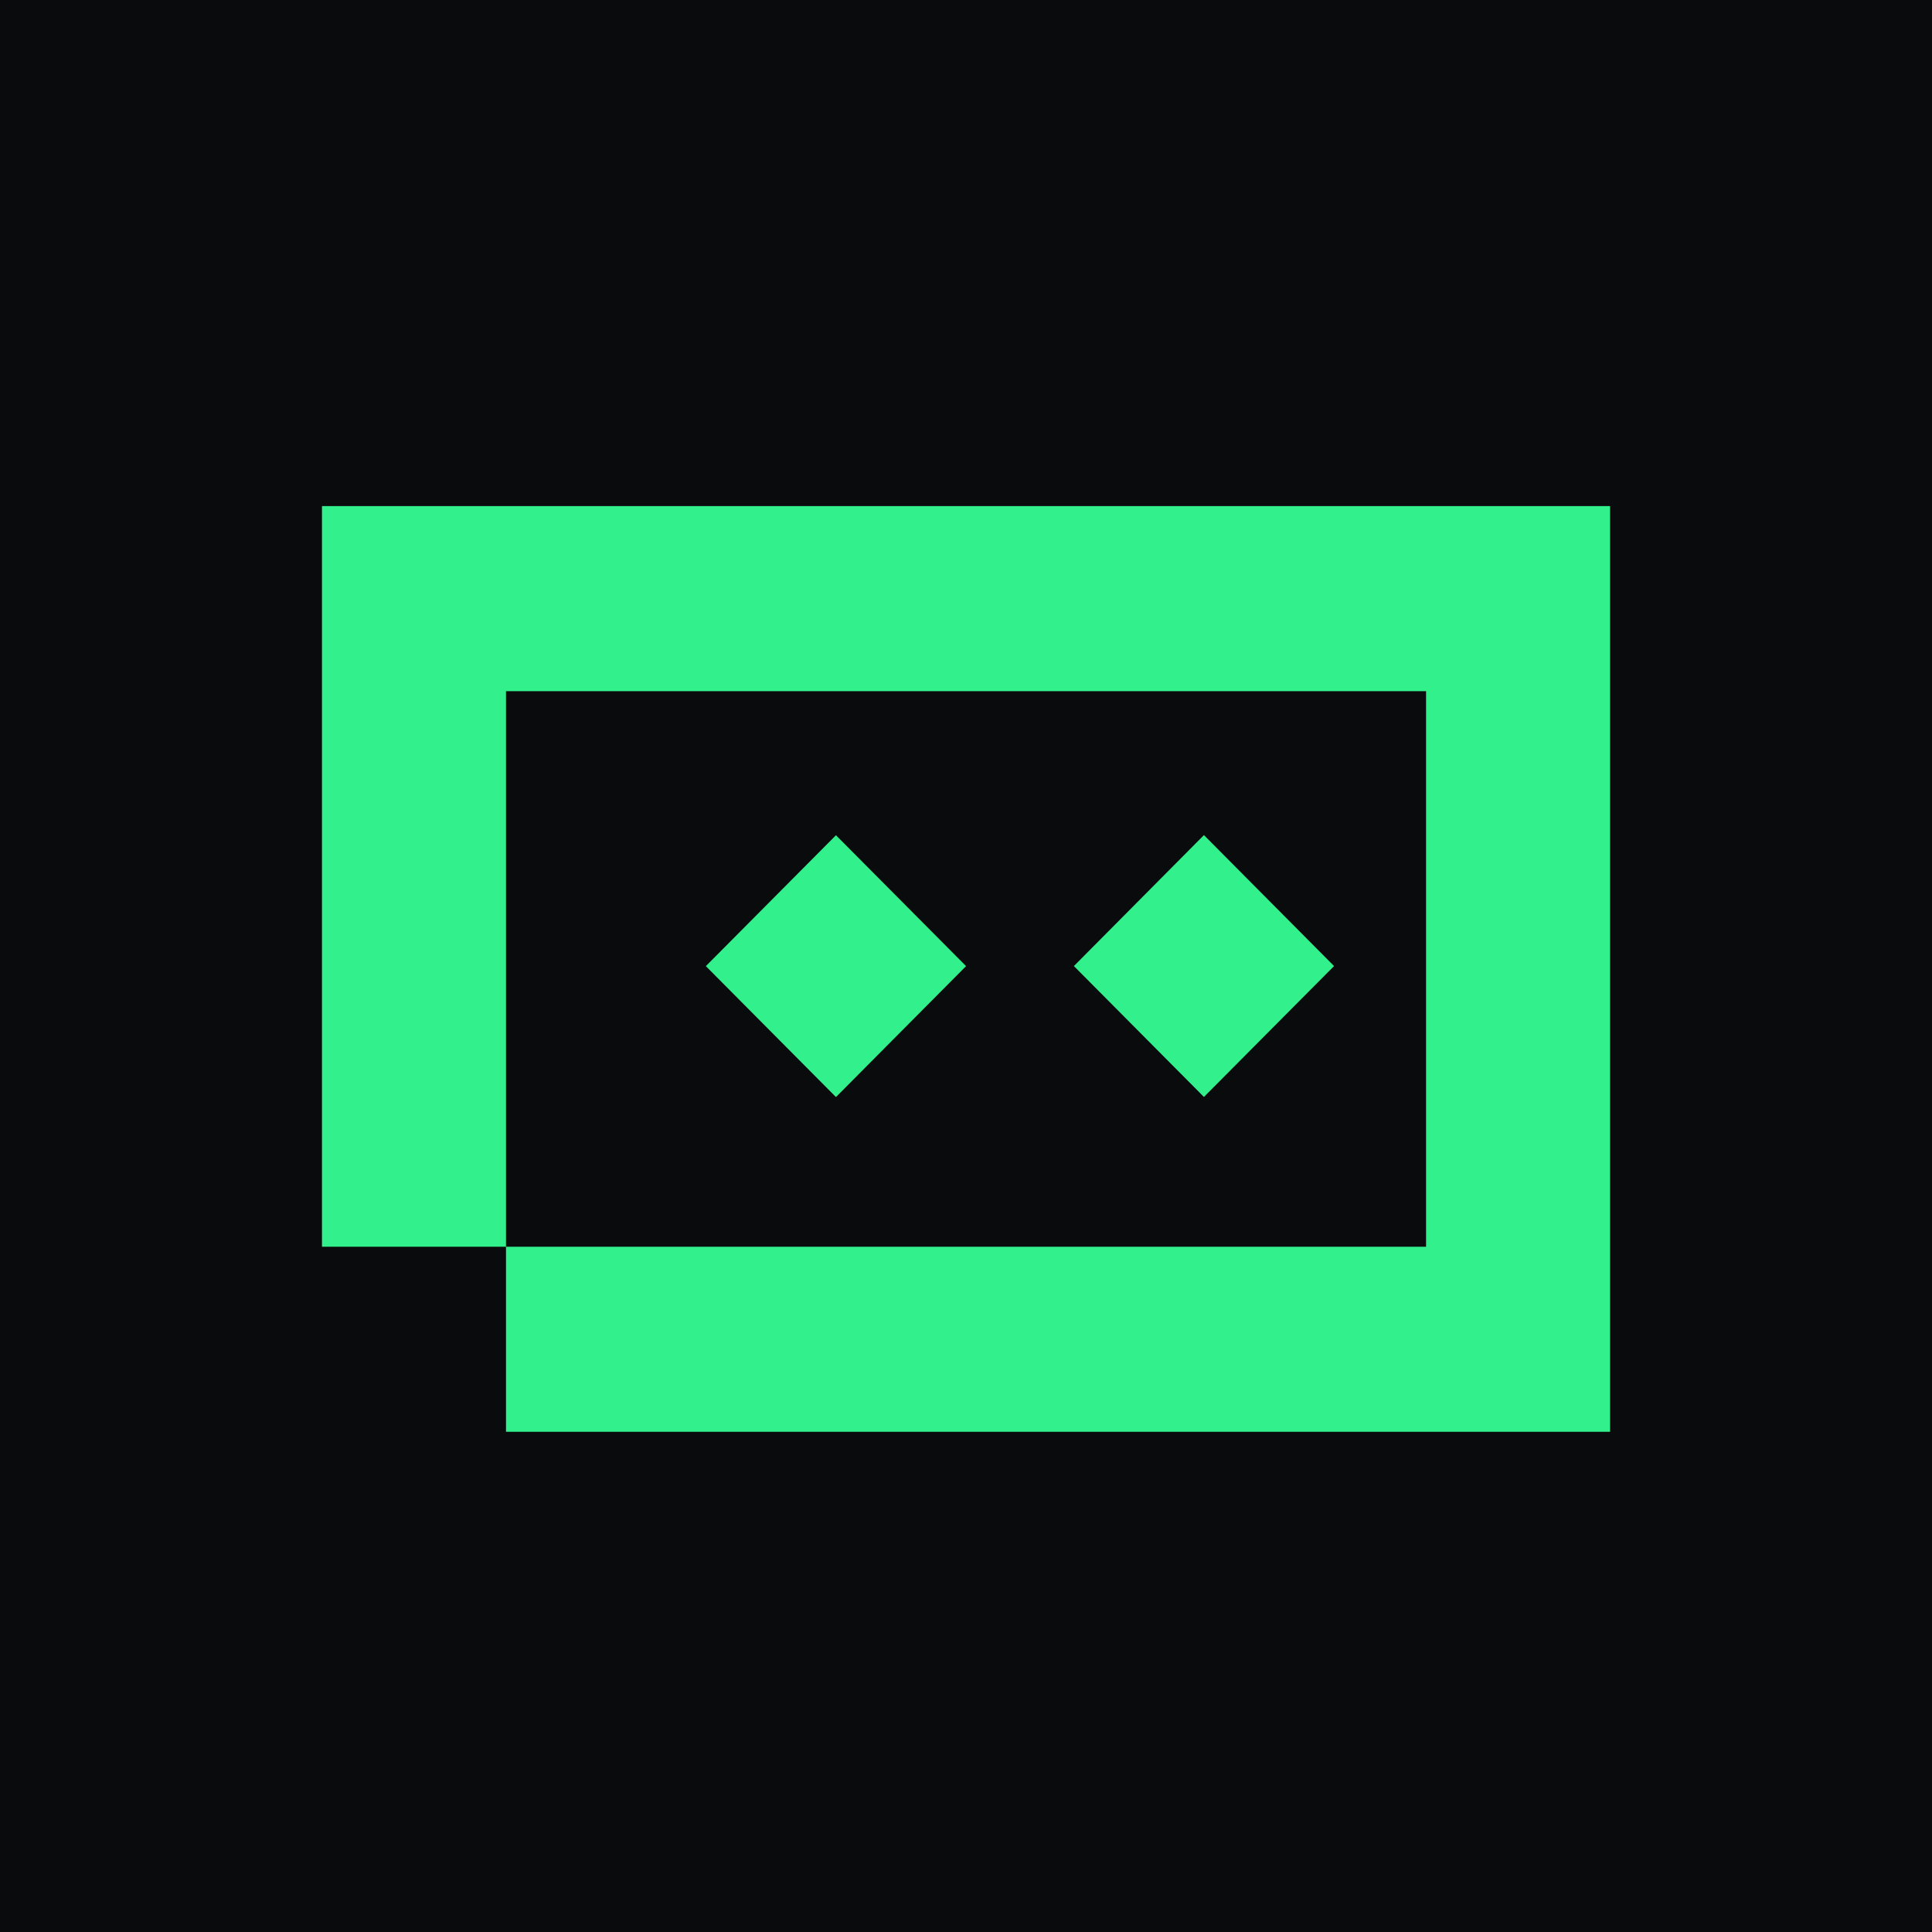
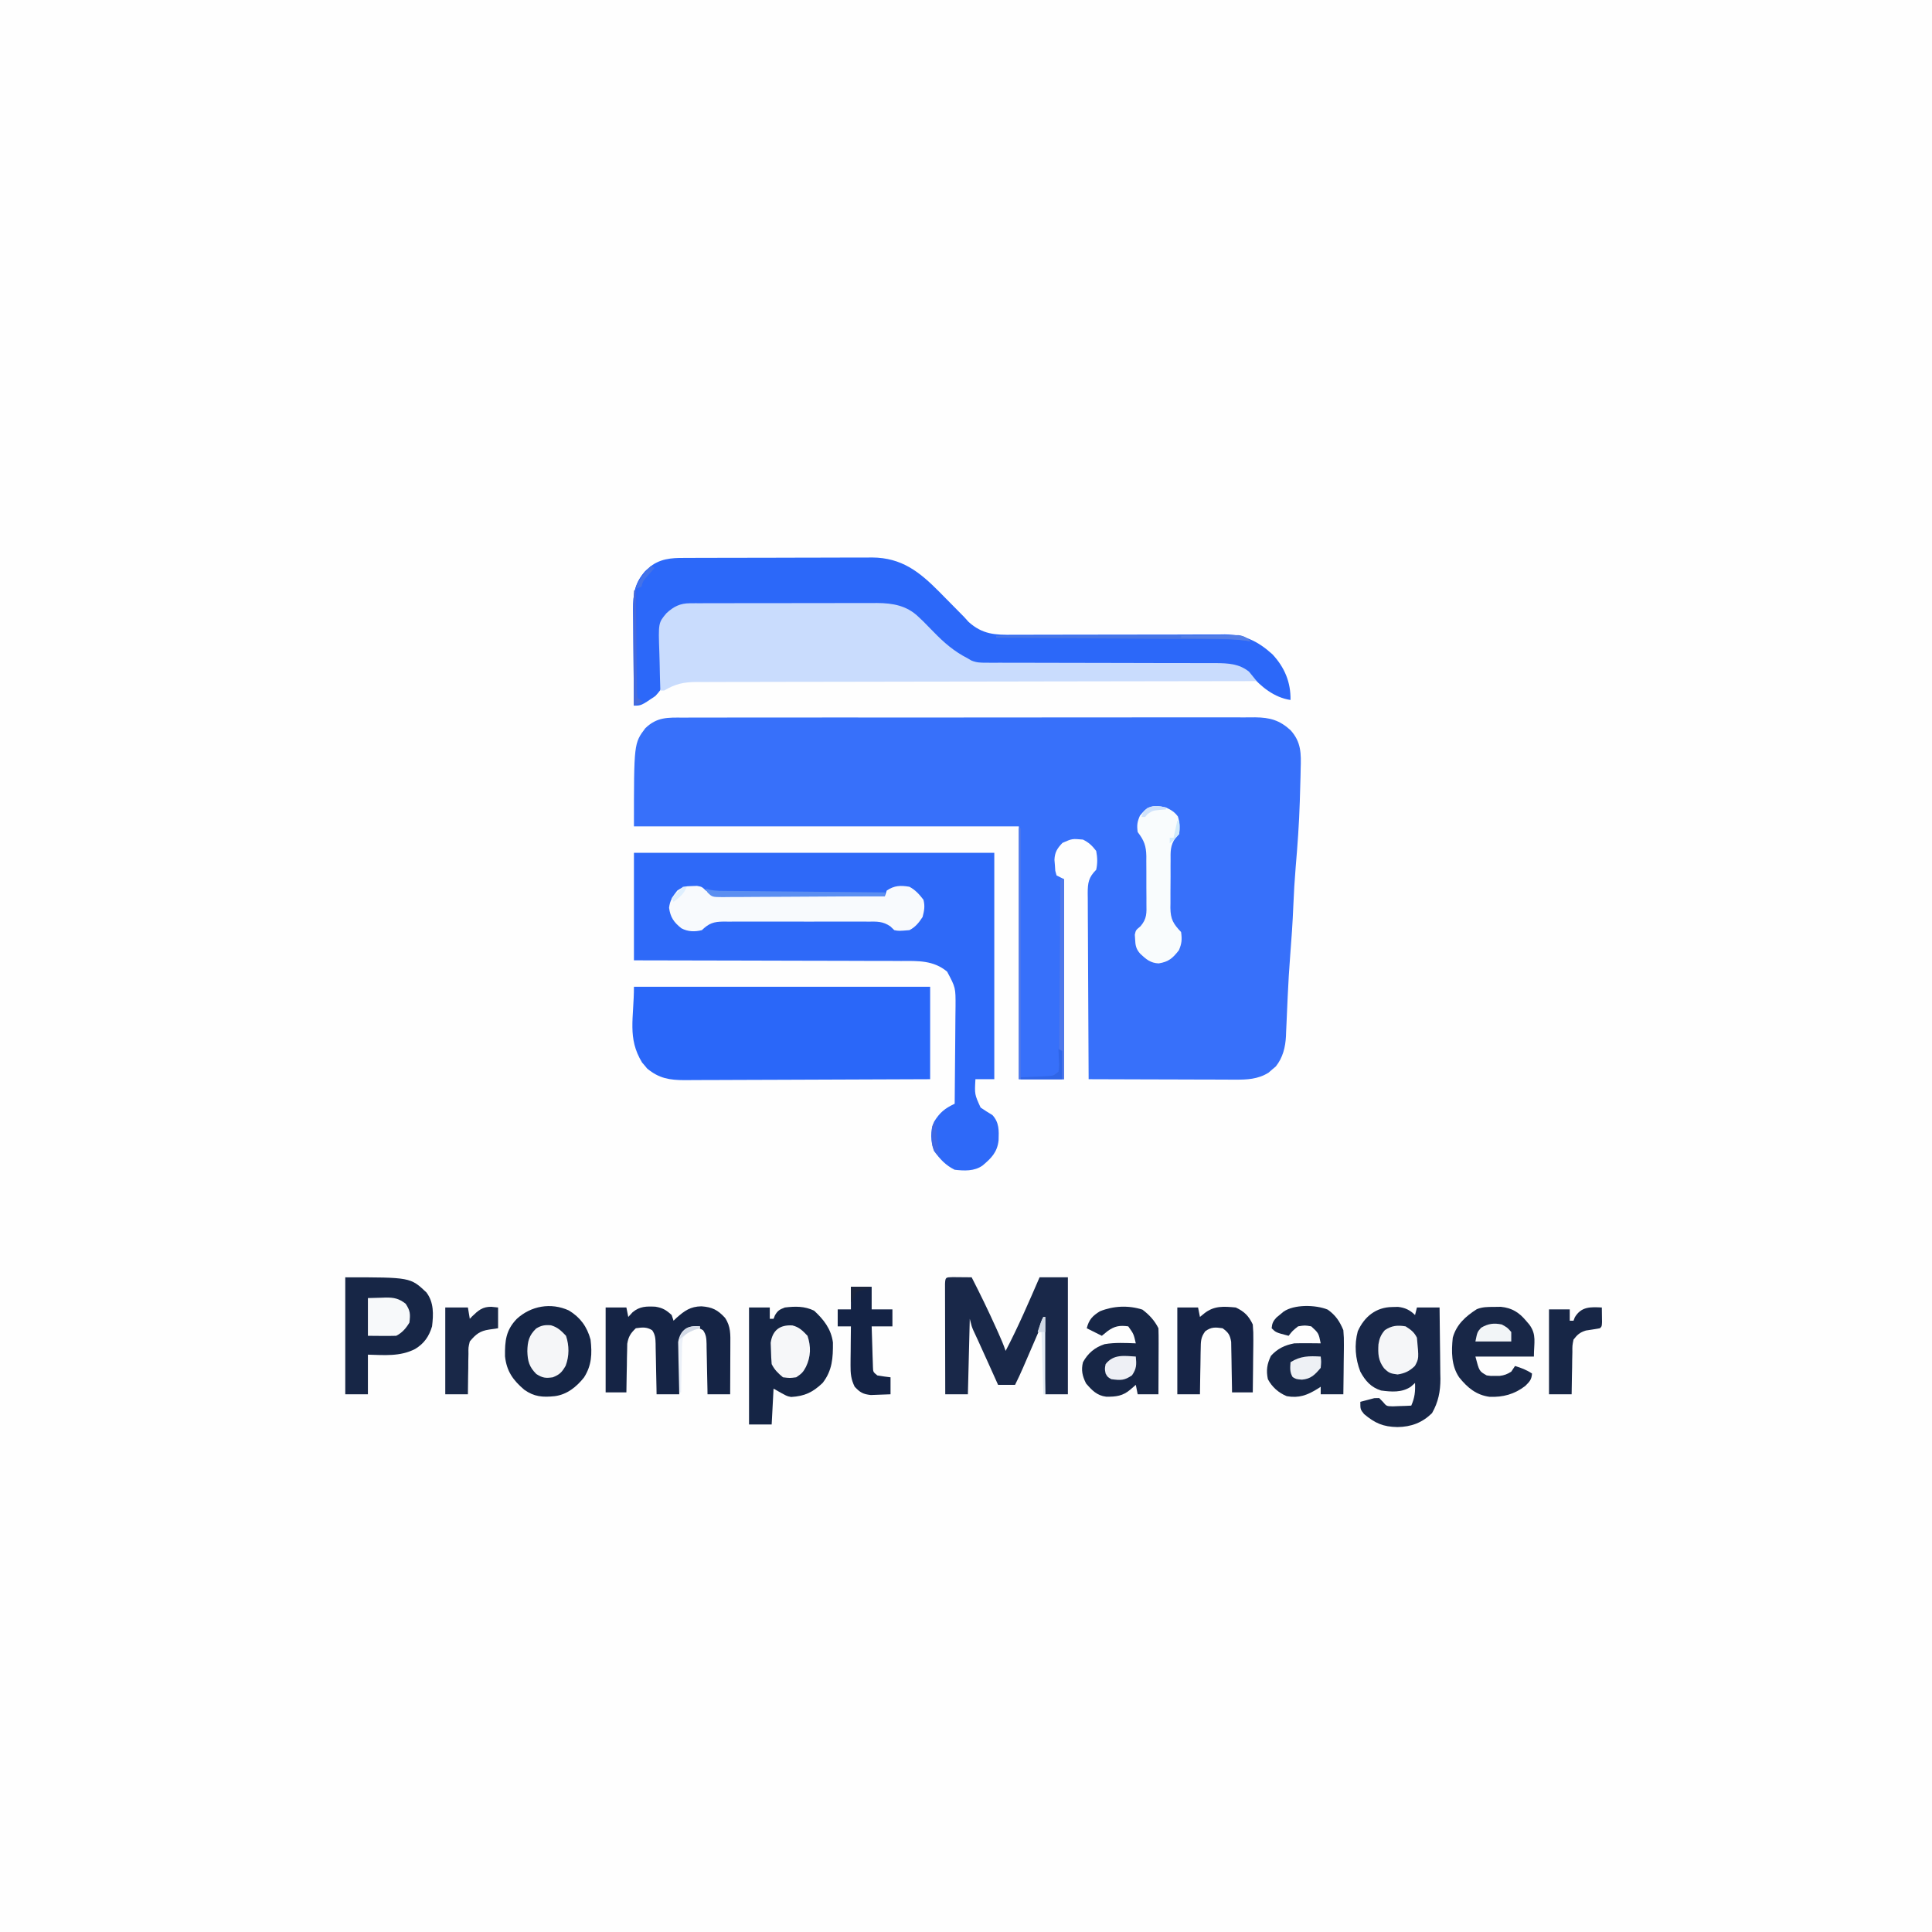
- <svg xmlns="http://www.w3.org/2000/svg" width="32" height="32" viewBox="0 0 32 32" fill="none">
-   <rect width="32" height="32" fill="#0A0B0D" />
-   <path d="M26.668 23.715H8.381V20.65H5.333V8.382H26.668V23.715ZM8.381 20.65H23.62V11.448H8.381V20.65ZM16.001 16.002L13.846 18.171L11.691 16.002L13.846 13.834L16.001 16.002ZM22.096 16.001L19.941 18.169L17.787 16.001L19.941 13.832L22.096 16.001Z" fill="#32F08C" />
+ <svg xmlns="http://www.w3.org/2000/svg" version="1.1" width="1024" height="1024">
+   <path d="M0 0 C337.92 0 675.84 0 1024 0 C1024 337.92 1024 675.84 1024 1024 C686.08 1024 348.16 1024 0 1024 C0 686.08 0 348.16 0 0 Z " fill="#FEFEFE" transform="translate(0,0)" />
+   <path d="M0 0 C1.344 -0.006 2.689 -0.015 4.033 -0.026 C7.717 -0.049 11.4 -0.04 15.084 -0.027 C19.061 -0.017 23.038 -0.037 27.015 -0.053 C34.802 -0.079 42.589 -0.078 50.377 -0.067 C56.707 -0.058 63.037 -0.059 69.368 -0.066 C70.269 -0.067 71.17 -0.068 72.099 -0.07 C73.929 -0.072 75.76 -0.074 77.591 -0.076 C94.759 -0.096 111.926 -0.084 129.094 -0.061 C143.818 -0.043 158.542 -0.054 173.266 -0.086 C190.369 -0.122 207.472 -0.139 224.576 -0.126 C226.4 -0.125 228.225 -0.124 230.05 -0.122 C230.948 -0.122 231.845 -0.121 232.77 -0.12 C239.091 -0.117 245.411 -0.129 251.731 -0.146 C259.437 -0.166 267.143 -0.165 274.849 -0.137 C278.779 -0.123 282.709 -0.119 286.64 -0.141 C290.241 -0.161 293.841 -0.153 297.443 -0.123 C299.356 -0.114 301.268 -0.134 303.181 -0.156 C310.958 -0.054 316.027 1.338 321.843 6.642 C327.554 12.939 327.494 19.037 327.218 27.267 C327.185 29.057 327.185 29.057 327.153 30.883 C327.079 34.471 326.966 38.055 326.843 41.642 C326.799 43.127 326.799 43.127 326.755 44.642 C326.405 56.236 325.549 67.773 324.574 79.33 C324.016 86.057 323.609 92.772 323.343 99.517 C322.984 108.537 322.358 117.519 321.641 126.517 C321.106 133.445 320.692 140.365 320.374 147.306 C320.334 148.135 320.295 148.965 320.255 149.819 C320.06 153.93 319.877 158.041 319.716 162.154 C319.645 163.674 319.574 165.195 319.503 166.716 C319.47 167.739 319.47 167.739 319.436 168.784 C319.135 174.67 317.786 180.216 314.046 184.884 C313.401 185.423 312.757 185.961 312.093 186.517 C311.458 187.071 310.824 187.625 310.171 188.196 C304.495 191.72 298.637 191.929 292.153 191.869 C291.314 191.869 290.474 191.869 289.608 191.87 C286.854 191.868 284.101 191.853 281.346 191.837 C279.428 191.833 277.51 191.83 275.592 191.828 C270.56 191.821 265.528 191.801 260.496 191.779 C255.354 191.758 250.213 191.749 245.071 191.739 C234.995 191.718 224.919 191.684 214.843 191.642 C214.75 177.907 214.679 164.173 214.635 150.439 C214.614 144.061 214.586 137.684 214.541 131.307 C214.497 125.154 214.473 119.001 214.463 112.847 C214.456 110.499 214.441 108.15 214.42 105.801 C214.391 102.514 214.387 99.227 214.388 95.94 C214.374 94.967 214.36 93.993 214.345 92.991 C214.378 87.501 214.798 84.698 218.843 80.642 C219.617 77.224 219.514 74.078 218.843 70.642 C216.652 67.817 215.012 66.227 211.843 64.642 C206.09 64.124 206.09 64.124 200.968 66.392 C198.188 69.335 196.902 71.269 196.725 75.368 C196.845 76.803 196.845 76.803 196.968 78.267 C197.032 79.228 197.096 80.19 197.163 81.181 C197.387 81.993 197.611 82.805 197.843 83.642 C199.163 84.302 200.483 84.962 201.843 85.642 C201.843 120.622 201.843 155.602 201.843 191.642 C193.923 191.642 186.003 191.642 177.843 191.642 C177.843 147.422 177.843 103.202 177.843 57.642 C110.523 57.642 43.203 57.642 -26.157 57.642 C-26.157 13.642 -26.157 13.642 -20.157 5.642 C-13.976 -0.352 -8.352 -0.07 0 0 Z " fill="#3770FA" transform="translate(362.1574,380.3584)" />
+   <path d="M0 0 C63.03 0 126.06 0 191 0 C191 39.6 191 79.2 191 120 C187.7 120 184.4 120 181 120 C180.542 128.046 180.542 128.046 183.742 135.023 C185.784 136.437 187.871 137.722 190 139 C193.636 142.977 193.45 147.185 193.277 152.352 C192.614 158.689 189.383 161.903 184.719 165.801 C180.354 168.846 175.094 168.565 170 168 C165.123 165.608 162.19 162.284 159 158 C157.257 152.772 156.86 147.575 159.129 142.449 C162.203 137.545 164.748 135.517 170 133 C170.093 125.054 170.164 117.109 170.207 109.163 C170.228 105.473 170.256 101.783 170.302 98.093 C170.345 94.527 170.369 90.961 170.38 87.394 C170.39 85.382 170.422 83.371 170.453 81.359 C170.501 71.473 170.501 71.473 166 63 C158.766 56.932 150.5 57.284 141.566 57.341 C140.018 57.332 138.47 57.321 136.922 57.309 C132.743 57.281 128.564 57.283 124.385 57.291 C120.008 57.294 115.632 57.269 111.256 57.247 C102.98 57.21 94.703 57.198 86.427 57.195 C77 57.19 67.573 57.157 58.146 57.122 C38.764 57.05 19.382 57.017 0 57 C0 38.19 0 19.38 0 0 Z " fill="#2E69F8" transform="translate(336,452)" />
+   <path d="M0 0 C51.81 0 103.62 0 157 0 C157 16.17 157 32.34 157 49 C138.884 49.09 120.769 49.164 102.653 49.207 C94.241 49.228 85.83 49.256 77.418 49.302 C70.084 49.342 62.751 49.367 55.417 49.376 C51.536 49.382 47.655 49.394 43.773 49.423 C40.116 49.45 36.459 49.458 32.801 49.452 C30.827 49.454 28.854 49.476 26.88 49.498 C18.835 49.46 13.37 48.606 7.012 43.359 C6.575 42.828 6.138 42.297 5.688 41.75 C5.238 41.229 4.788 40.708 4.324 40.172 C-3.62 27.142 0 16.7 0 0 Z " fill="#2A67F9" transform="translate(336,523)" />
+   <path d="M0 0 C1.124 -0.007 2.249 -0.013 3.407 -0.02 C7.12 -0.039 10.833 -0.043 14.546 -0.045 C17.134 -0.052 19.723 -0.059 22.311 -0.066 C27.737 -0.078 33.163 -0.081 38.589 -0.08 C44.838 -0.079 51.086 -0.1 57.334 -0.132 C63.369 -0.161 69.403 -0.168 75.438 -0.167 C77.994 -0.169 80.55 -0.178 83.106 -0.194 C86.69 -0.213 90.274 -0.207 93.859 -0.195 C94.904 -0.207 95.949 -0.218 97.026 -0.229 C112.725 -0.096 122.062 7.347 132.677 18.039 C133.589 18.967 134.501 19.896 135.441 20.853 C136.826 22.252 136.826 22.252 138.24 23.679 C139.957 25.414 141.672 27.151 143.385 28.89 C144.166 29.682 144.948 30.474 145.753 31.291 C146.512 32.133 147.271 32.976 148.053 33.845 C155.505 40.595 162.214 40.856 171.879 40.741 C173.875 40.742 175.871 40.743 177.867 40.745 C180 40.742 182.132 40.73 184.264 40.715 C188.725 40.685 193.185 40.688 197.646 40.696 C208.725 40.711 219.804 40.689 230.883 40.648 C239.497 40.616 248.11 40.597 256.724 40.62 C261.149 40.63 265.572 40.613 269.997 40.575 C273.411 40.553 276.825 40.57 280.239 40.581 C281.449 40.563 282.659 40.544 283.906 40.525 C294.276 40.624 301.478 44.141 309.128 51.041 C315.601 57.939 318.93 65.903 318.753 75.291 C310.286 74.098 303.005 68.246 297.581 61.869 C291.095 56.269 283.676 56.882 275.557 56.953 C273.531 56.953 271.506 56.952 269.48 56.951 C267.312 56.952 265.145 56.961 262.977 56.972 C258.446 56.993 253.914 56.988 249.382 56.978 C236.498 56.956 223.615 56.967 210.731 57.006 C203.608 57.026 196.484 57.026 189.361 57.002 C184.865 56.988 180.371 57.001 175.875 57.035 C173.065 57.049 170.256 57.038 167.446 57.021 C165.544 57.016 163.641 57.041 161.738 57.067 C151.277 56.956 143.353 53.325 135.753 46.103 C134.535 44.962 134.535 44.962 133.292 43.798 C131.491 42.02 129.719 40.23 127.964 38.408 C121.456 31.667 115.368 25.75 105.529 25.156 C104.714 25.152 103.9 25.148 103.061 25.143 C101.652 25.133 101.652 25.133 100.214 25.122 C99.191 25.119 98.168 25.116 97.113 25.114 C96.03 25.107 94.946 25.1 93.83 25.094 C90.245 25.074 86.659 25.062 83.073 25.052 C81.849 25.048 80.625 25.044 79.363 25.04 C72.885 25.019 66.407 25.005 59.929 24.995 C54.565 24.987 49.202 24.966 43.838 24.934 C37.362 24.895 30.887 24.877 24.411 24.872 C21.943 24.867 19.475 24.856 17.007 24.837 C13.555 24.813 10.104 24.814 6.652 24.821 C5.633 24.808 4.613 24.795 3.563 24.782 C-3.937 24.837 -7.16 26.358 -12.61 31.535 C-14.78 35.187 -14.637 38.269 -14.434 42.373 C-14.41 43.96 -14.388 45.548 -14.368 47.136 C-14.316 49.62 -14.247 52.099 -14.134 54.581 C-13.558 68.442 -13.558 68.442 -17.915 73.21 C-25.406 78.291 -25.406 78.291 -29.247 78.291 C-29.34 70.475 -29.411 62.66 -29.454 54.845 C-29.475 51.215 -29.503 47.586 -29.549 43.956 C-29.592 40.448 -29.616 36.941 -29.626 33.433 C-29.637 31.454 -29.668 29.476 -29.7 27.497 C-29.702 19.134 -28.916 13.554 -23.317 7.048 C-22.675 6.51 -22.033 5.971 -21.372 5.416 C-20.735 4.861 -20.098 4.307 -19.442 3.736 C-13.344 -0.279 -7.036 -0.006 0 0 Z " fill="#2C68F9" transform="translate(365.2468,295.7095)" />
+   <path d="M0 0 C0.935 -0.007 1.87 -0.014 2.833 -0.021 C3.852 -0.019 4.87 -0.017 5.92 -0.014 C7.538 -0.022 7.538 -0.022 9.188 -0.029 C12.76 -0.043 16.331 -0.042 19.902 -0.04 C22.386 -0.044 24.869 -0.048 27.353 -0.053 C32.564 -0.061 37.775 -0.06 42.987 -0.055 C49.653 -0.048 56.32 -0.066 62.987 -0.089 C68.12 -0.104 73.252 -0.105 78.385 -0.102 C80.842 -0.102 83.299 -0.108 85.756 -0.118 C89.2 -0.13 92.644 -0.123 96.088 -0.112 C97.097 -0.119 98.105 -0.127 99.145 -0.135 C107.584 -0.072 114.959 1.218 121.203 7.261 C122.035 8.051 122.868 8.841 123.726 9.655 C125.518 11.45 127.293 13.261 129.054 15.085 C134.72 20.935 140.061 25.543 147.328 29.261 C148.211 29.783 148.211 29.783 149.113 30.315 C151.864 31.49 153.966 31.511 156.956 31.512 C158.103 31.518 159.249 31.523 160.431 31.529 C161.685 31.524 162.939 31.52 164.231 31.516 C165.568 31.519 166.906 31.522 168.243 31.527 C171.121 31.535 174 31.537 176.878 31.535 C181.434 31.532 185.99 31.547 190.546 31.564 C203.501 31.611 216.456 31.635 229.411 31.642 C236.567 31.645 243.724 31.663 250.88 31.697 C255.404 31.717 259.927 31.719 264.451 31.708 C267.274 31.706 270.096 31.72 272.919 31.738 C274.84 31.746 276.761 31.734 278.682 31.722 C285.234 31.784 291.051 32.007 296.328 36.261 C297.698 37.897 299.038 39.56 300.328 41.261 C299.361 41.262 299.361 41.262 298.375 41.263 C260.179 41.298 221.984 41.355 183.788 41.439 C179.202 41.449 174.616 41.458 170.03 41.468 C169.117 41.47 168.204 41.472 167.263 41.474 C152.479 41.505 137.696 41.522 122.912 41.534 C107.743 41.546 92.574 41.574 77.404 41.615 C68.044 41.64 58.684 41.654 49.324 41.652 C42.905 41.652 36.486 41.667 30.068 41.693 C26.364 41.708 22.661 41.716 18.958 41.706 C14.941 41.697 10.924 41.718 6.907 41.742 C5.156 41.73 5.156 41.73 3.369 41.718 C-3.486 41.791 -7.761 42.777 -13.672 46.261 C-14.332 46.261 -14.992 46.261 -15.672 46.261 C-15.847 41.28 -15.973 36.302 -16.057 31.319 C-16.092 29.628 -16.14 27.936 -16.2 26.245 C-16.757 10.382 -16.757 10.382 -12.395 5.229 C-8.6 1.732 -5.185 0.013 0 0 Z " fill="#C9DCFD" transform="translate(365.6724,319.7393)" />
+   <path d="M0 0 C1.792 0.017 1.792 0.017 3.621 0.035 C5.417 0.049 5.417 0.049 7.25 0.062 C8.177 0.074 9.104 0.086 10.059 0.098 C14.591 8.939 18.923 17.847 22.996 26.91 C23.385 27.775 23.775 28.641 24.176 29.532 C25.591 32.704 26.959 35.8 28.059 39.098 C34.717 26.395 40.351 13.247 46.059 0.098 C51.009 0.098 55.959 0.098 61.059 0.098 C61.059 20.558 61.059 41.018 61.059 62.098 C57.099 62.098 53.139 62.098 49.059 62.098 C48.729 49.228 48.399 36.358 48.059 23.098 C43.869 32.79 43.869 32.79 39.682 42.483 C39.159 43.692 38.636 44.9 38.098 46.145 C37.827 46.772 37.557 47.399 37.278 48.045 C35.949 51.113 34.555 54.105 33.059 57.098 C30.089 57.098 27.119 57.098 24.059 57.098 C23.467 55.782 22.875 54.465 22.266 53.109 C21.885 52.262 21.504 51.416 21.111 50.543 C20.283 48.701 19.455 46.858 18.627 45.016 C16.026 39.229 16.026 39.229 13.383 33.461 C12.946 32.516 12.509 31.571 12.059 30.598 C11.687 29.804 11.316 29.01 10.934 28.191 C10.059 26.098 10.059 26.098 9.059 22.098 C8.729 35.298 8.399 48.498 8.059 62.098 C4.099 62.098 0.139 62.098 -3.941 62.098 C-3.964 54.162 -3.982 46.225 -3.993 38.289 C-3.998 34.605 -4.006 30.92 -4.017 27.235 C-4.028 23.682 -4.034 20.129 -4.036 16.576 C-4.038 15.217 -4.042 13.859 -4.047 12.5 C-4.054 10.604 -4.055 8.707 -4.055 6.811 C-4.057 5.729 -4.059 4.648 -4.062 3.534 C-3.885 -0.043 -3.633 0.121 0 0 Z " fill="#192849" transform="translate(504.9414,676.9023)" />
+   <path d="M0 0 C1.038 -0.026 2.075 -0.052 3.145 -0.078 C6.862 0.323 9.525 1.587 12.188 4.25 C12.518 2.93 12.848 1.61 13.188 0.25 C17.148 0.25 21.108 0.25 25.188 0.25 C25.287 6.618 25.359 12.985 25.407 19.354 C25.427 21.517 25.454 23.68 25.489 25.842 C25.538 28.965 25.561 32.088 25.578 35.211 C25.599 36.166 25.619 37.12 25.641 38.104 C25.643 44.737 24.514 50.435 21.188 56.25 C16.002 61.33 10.104 63.538 2.875 63.625 C-4.77 63.495 -9.033 61.566 -14.812 56.75 C-16.812 54.25 -16.812 54.25 -16.812 50.25 C-15.237 49.805 -13.651 49.395 -12.062 49 C-10.74 48.652 -10.74 48.652 -9.391 48.297 C-8.54 48.281 -7.689 48.266 -6.812 48.25 C-5.869 49.209 -5.869 49.209 -4.906 50.188 C-2.912 52.572 -2.912 52.572 0.422 52.641 C1.582 52.594 2.742 52.548 3.938 52.5 C5.108 52.464 6.278 52.428 7.484 52.391 C8.376 52.344 9.268 52.298 10.188 52.25 C12.034 48.04 12.368 44.862 12.188 40.25 C11.445 40.91 10.703 41.57 9.938 42.25 C5.157 45.429 -0.315 44.973 -5.812 44.25 C-11.187 42.545 -14.17 39.144 -16.812 34.25 C-19.463 27.399 -20.097 19.997 -18.16 12.84 C-14.67 5.065 -8.47 0.125 0 0 Z " fill="#182748" transform="translate(737.8125,692.75)" />
+   <path d="M0 0 C3.63 0 7.26 0 11 0 C11 1.98 11 3.96 11 6 C11.66 6 12.32 6 13 6 C13.371 5.072 13.371 5.072 13.75 4.125 C15.278 1.527 16.214 1.084 19 0 C24.54 -0.664 29.433 -0.756 34.5 1.688 C39.637 6.439 43.523 11.424 44.469 18.516 C44.537 26.707 44.169 33.372 39 40 C33.809 44.929 29.539 47.001 22.328 47.426 C20 47 20 47 13 43 C12.67 49.27 12.34 55.54 12 62 C8.04 62 4.08 62 0 62 C0 41.54 0 21.08 0 0 Z " fill="#152545" transform="translate(397,693)" />
+   <path d="M0 0 C1.265 -0.043 1.265 -0.043 2.555 -0.086 C5.125 0.375 5.125 0.375 7.222 2.37 C11.235 5.142 14.369 4.949 19.138 4.921 C20.036 4.931 20.934 4.942 21.859 4.952 C24.819 4.982 27.778 4.983 30.738 4.984 C32.794 4.999 34.849 5.016 36.905 5.034 C42.309 5.078 47.712 5.098 53.116 5.113 C58.633 5.133 64.149 5.175 69.666 5.215 C80.486 5.29 91.305 5.34 102.125 5.375 C102.455 4.385 102.785 3.395 103.125 2.375 C107.155 -0.311 110.39 -0.425 115.125 0.375 C118.286 2.049 120.39 4.416 122.562 7.25 C123.457 10.63 122.997 13.003 122.125 16.375 C120.266 19.286 118.267 21.804 115.125 23.375 C109.481 23.838 109.481 23.838 107.125 23.375 C106.44 22.717 105.754 22.059 105.048 21.381 C101.033 18.626 97.952 18.811 93.191 18.857 C92.301 18.85 91.411 18.843 90.494 18.836 C87.558 18.819 84.623 18.83 81.688 18.844 C79.644 18.841 77.6 18.837 75.557 18.832 C71.276 18.826 66.996 18.835 62.716 18.854 C57.231 18.876 51.747 18.863 46.263 18.839 C42.043 18.825 37.825 18.829 33.605 18.84 C31.583 18.842 29.561 18.839 27.539 18.83 C24.712 18.82 21.886 18.835 19.059 18.857 C18.224 18.849 17.39 18.841 16.53 18.833 C11.395 18.908 8.961 19.684 5.125 23.375 C1.389 24.317 -2.285 24.227 -5.719 22.387 C-9.747 19.198 -11.597 16.504 -12.25 11.5 C-11.774 7.53 -10.345 5.48 -7.875 2.375 C-4.702 0.26 -3.673 0.056 0 0 Z " fill="#F8FAFD" transform="translate(366.875,469.625)" />
+   <path d="M0 0 C34.517 0 34.517 0 43 8 C47.023 13.321 46.755 19.609 46 26 C44.401 31.313 41.81 35.114 37 38 C29.044 42.084 20.699 41.219 12 41 C12 47.93 12 54.86 12 62 C8.04 62 4.08 62 0 62 C0 41.54 0 21.08 0 0 Z " fill="#172646" transform="translate(183,677)" />
+   <path d="M0 0 C3.63 0 7.26 0 11 0 C11.33 1.65 11.66 3.3 12 5 C12.763 4.175 13.526 3.35 14.312 2.5 C18.088 -0.647 21.591 -0.651 26.367 -0.43 C30.245 0.203 32.117 1.344 35 4 C35.495 5.485 35.495 5.485 36 7 C36.522 6.495 37.044 5.989 37.582 5.469 C41.85 1.701 44.935 -0.515 50.75 -0.625 C56.469 -0.218 59.359 1.222 63.25 5.438 C66.384 10.027 66.136 14.406 66.098 19.828 C66.096 20.577 66.095 21.326 66.093 22.098 C66.088 24.482 66.075 26.866 66.062 29.25 C66.057 30.87 66.053 32.49 66.049 34.109 C66.038 38.073 66.021 42.036 66 46 C62.04 46 58.08 46 54 46 C53.985 45.046 53.971 44.093 53.956 43.11 C53.898 39.571 53.821 36.032 53.738 32.493 C53.704 30.961 53.676 29.43 53.654 27.898 C53.62 25.696 53.568 23.495 53.512 21.293 C53.505 20.608 53.499 19.924 53.492 19.219 C53.405 16.378 53.304 14.435 51.652 12.072 C49.001 10.352 47.072 10.561 44 11 C40.913 13.264 40.085 14.483 39.454 18.3 C39.433 19.578 39.412 20.855 39.391 22.172 C39.374 22.854 39.358 23.537 39.341 24.24 C39.292 26.41 39.271 28.579 39.25 30.75 C39.222 32.225 39.192 33.701 39.16 35.176 C39.086 38.784 39.037 42.391 39 46 C35.04 46 31.08 46 27 46 C26.985 45.046 26.971 44.093 26.956 43.11 C26.898 39.571 26.821 36.032 26.738 32.493 C26.704 30.961 26.676 29.43 26.654 27.898 C26.62 25.696 26.568 23.495 26.512 21.293 C26.505 20.608 26.499 19.924 26.492 19.219 C26.405 16.399 26.299 14.437 24.683 12.075 C21.735 10.191 19.375 10.526 16 11 C13.21 13.687 12.104 15.387 11.454 19.23 C11.433 20.418 11.412 21.607 11.391 22.832 C11.358 24.124 11.326 25.417 11.293 26.748 C11.278 28.103 11.264 29.458 11.25 30.812 C11.222 32.187 11.192 33.561 11.16 34.936 C11.09 38.29 11.037 41.645 11 45 C7.37 45 3.74 45 0 45 C0 30.15 0 15.3 0 0 Z " fill="#152445" transform="translate(321,693)" />
+   <path d="M0 0 C6.097 3.703 9.637 8.602 11.5 15.438 C12.388 22.89 12.132 29.169 8 35.566 C3.979 40.583 -1.019 44.61 -7.5 45.438 C-13.866 46.096 -18.39 45.783 -23.68 41.992 C-29.583 36.95 -32.99 32.215 -33.836 24.289 C-33.935 16.09 -33.38 10.442 -27.559 4.434 C-20.081 -2.383 -9.586 -4.355 0 0 Z " fill="#152545" transform="translate(301.5,694.5625)" />
+   <path d="M0 0 C4.196 3.01 6.259 6.091 8.273 10.871 C8.521 13.63 8.626 16.147 8.566 18.895 C8.562 19.641 8.558 20.387 8.554 21.156 C8.537 23.52 8.499 25.883 8.461 28.246 C8.446 29.857 8.432 31.467 8.42 33.078 C8.387 37.009 8.335 40.94 8.273 44.871 C4.313 44.871 0.353 44.871 -3.727 44.871 C-3.727 43.551 -3.727 42.231 -3.727 40.871 C-4.544 41.413 -4.544 41.413 -5.379 41.965 C-10.902 45.364 -15.23 47.013 -21.727 45.871 C-26.034 44.109 -29.538 41.015 -31.727 36.871 C-32.702 32.181 -32.173 28.798 -30.102 24.496 C-26.632 20.661 -22.755 18.825 -17.727 17.871 C-15.311 17.803 -12.893 17.786 -10.477 17.809 C-8.582 17.822 -8.582 17.822 -6.648 17.836 C-5.684 17.848 -4.72 17.859 -3.727 17.871 C-4.824 12.463 -4.824 12.463 -8.727 8.871 C-12.142 8.287 -12.142 8.287 -15.727 8.871 C-18.666 11.225 -18.666 11.225 -20.727 13.871 C-27.477 12.121 -27.477 12.121 -29.727 9.871 C-29.507 7.299 -28.948 6.114 -27.203 4.203 C-26.592 3.702 -25.981 3.2 -25.352 2.684 C-24.746 2.174 -24.14 1.665 -23.516 1.141 C-17.816 -2.904 -6.268 -2.595 0 0 Z " fill="#172747" transform="translate(703.7266,694.1289)" />
+   <path d="M0 0 C3.614 2.711 6.457 5.79 8.5 9.875 C8.587 12.501 8.616 15.101 8.598 17.727 C8.596 18.501 8.595 19.275 8.593 20.072 C8.588 22.548 8.575 25.024 8.562 27.5 C8.557 29.177 8.553 30.854 8.549 32.531 C8.538 36.646 8.521 40.76 8.5 44.875 C4.87 44.875 1.24 44.875 -2.5 44.875 C-2.995 42.4 -2.995 42.4 -3.5 39.875 C-4.428 40.679 -5.356 41.484 -6.312 42.312 C-10.342 45.805 -14.027 46.228 -19.219 46.152 C-24.118 45.557 -26.777 42.713 -29.875 39.125 C-31.821 35.233 -32.558 32.091 -31.5 27.875 C-28.9 23.111 -25.157 19.949 -20 18.297 C-14.55 17.377 -9.004 17.666 -3.5 17.875 C-4.627 12.906 -4.627 12.906 -7.5 8.875 C-12.097 8.244 -14.733 8.717 -18.438 11.375 C-19.448 12.2 -20.459 13.025 -21.5 13.875 C-24.14 12.555 -26.78 11.235 -29.5 9.875 C-28.35 5.276 -26.418 3.29 -22.5 0.875 C-15.338 -2.012 -7.365 -2.367 0 0 Z " fill="#172646" transform="translate(605.5,694.125)" />
+   <path d="M0 0 C1.194 -0.017 2.387 -0.034 3.617 -0.051 C9.476 0.556 13.194 2.851 16.938 7.312 C17.813 8.333 17.813 8.333 18.707 9.375 C22.68 14.803 21.125 18.805 21.125 26.312 C10.895 26.312 0.665 26.312 -9.875 26.312 C-7.849 34.085 -7.849 34.085 -3.875 36.312 C-1.727 36.629 -1.727 36.629 0.562 36.562 C1.324 36.568 2.086 36.573 2.871 36.578 C5.408 36.279 6.974 35.682 9.125 34.312 C9.785 33.322 10.445 32.333 11.125 31.312 C14.528 32.371 17.139 33.322 20.125 35.312 C19.884 38.57 18.922 39.515 16.562 41.875 C10.799 46.31 4.819 47.93 -2.426 47.652 C-9.492 46.672 -14.08 42.815 -18.465 37.371 C-22.703 31.184 -22.636 23.55 -21.875 16.312 C-19.917 9.29 -15.064 4.993 -9.086 1.168 C-6.007 -0.023 -3.293 0.011 0 0 Z " fill="#182747" transform="translate(791.875,692.6875)" />
+   <path d="M0 0 C2.771 1.293 4.48 2.306 6.312 4.75 C7.312 8.021 7.358 10.597 7 14 C6.016 15.062 6.016 15.062 5.012 16.145 C2.181 20.162 2.406 23.442 2.434 28.246 C2.427 29.135 2.421 30.024 2.415 30.939 C2.408 32.814 2.411 34.69 2.424 36.565 C2.437 39.425 2.403 42.282 2.365 45.143 C2.364 46.969 2.366 48.795 2.371 50.621 C2.358 51.471 2.345 52.321 2.331 53.197 C2.426 59.279 3.852 61.612 8 66 C8.542 69.862 8.386 72.126 6.812 75.688 C3.554 79.844 1.457 81.765 -3.875 82.625 C-8.23 82.427 -10.565 80.419 -13.652 77.508 C-15.921 74.969 -16.23 73.014 -16.375 69.688 C-16.424 68.928 -16.473 68.169 -16.523 67.387 C-16 65 -16 65 -13.507 62.929 C-10.042 58.881 -10.291 55.919 -10.371 50.754 C-10.369 49.865 -10.366 48.976 -10.364 48.061 C-10.365 46.186 -10.378 44.31 -10.403 42.435 C-10.437 39.575 -10.424 36.718 -10.404 33.857 C-10.411 32.031 -10.421 30.205 -10.434 28.379 C-10.429 27.529 -10.424 26.679 -10.419 25.803 C-10.526 20.327 -11.587 17.464 -15 13 C-15.505 9.463 -15.254 7.576 -13.812 4.312 C-9.715 -0.915 -6.381 -1.595 0 0 Z " fill="#F9FCFD" transform="translate(618,428)" />
+   <path d="M0 0 C3.63 0 7.26 0 11 0 C11.33 1.65 11.66 3.3 12 5 C12.784 4.361 13.568 3.721 14.375 3.062 C19.533 -0.99 24.614 -0.601 31 0 C35.588 2.173 37.842 4.453 40 9 C40.252 11.867 40.351 14.504 40.293 17.363 C40.289 18.155 40.284 18.947 40.28 19.763 C40.263 22.28 40.226 24.796 40.188 27.312 C40.172 29.024 40.159 30.736 40.146 32.447 C40.113 36.632 40.062 40.816 40 45 C36.37 45 32.74 45 29 45 C28.991 44.112 28.981 43.224 28.972 42.31 C28.928 39.007 28.866 35.705 28.792 32.402 C28.764 30.975 28.743 29.547 28.729 28.119 C28.708 26.063 28.661 24.009 28.609 21.953 C28.588 20.717 28.567 19.481 28.546 18.208 C27.906 14.446 27.05 13.233 24 11 C20.158 10.451 18.011 10.266 14.819 12.583 C12.352 15.861 12.457 18.094 12.391 22.172 C12.374 22.854 12.358 23.537 12.341 24.24 C12.292 26.41 12.271 28.579 12.25 30.75 C12.222 32.225 12.192 33.701 12.16 35.176 C12.086 38.784 12.037 42.391 12 46 C8.04 46 4.08 46 0 46 C0 30.82 0 15.64 0 0 Z " fill="#162446" transform="translate(624,693)" />
+   <path d="M0 0 C3.63 0 7.26 0 11 0 C11 3.96 11 7.92 11 12 C14.63 12 18.26 12 22 12 C22 14.97 22 17.94 22 21 C18.37 21 14.74 21 11 21 C11.113 24.959 11.24 28.917 11.375 32.875 C11.406 34.003 11.437 35.131 11.469 36.293 C11.507 37.369 11.546 38.446 11.586 39.555 C11.633 41.047 11.633 41.047 11.681 42.57 C11.772 45.179 11.772 45.179 14 47 C16.323 47.4 18.657 47.74 21 48 C21 50.97 21 53.94 21 57 C18.772 57.109 16.542 57.186 14.312 57.25 C13.071 57.296 11.83 57.343 10.551 57.391 C6.365 56.93 4.867 56.037 2 53 C0.049 49.102 -0.236 45.936 -0.195 41.605 C-0.189 40.403 -0.182 39.201 -0.176 37.963 C-0.159 36.717 -0.142 35.471 -0.125 34.188 C-0.116 32.922 -0.107 31.657 -0.098 30.354 C-0.074 27.235 -0.041 24.118 0 21 C-2.31 21 -4.62 21 -7 21 C-7 18.03 -7 15.06 -7 12 C-4.69 12 -2.38 12 0 12 C0 8.04 0 4.08 0 0 Z " fill="#142345" transform="translate(451,682)" />
+   <path d="M0 0 C3.96 0 7.92 0 12 0 C12.33 1.98 12.66 3.96 13 6 C13.412 5.567 13.825 5.134 14.25 4.688 C17.542 1.513 19.725 -0.425 24.438 -0.375 C25.613 -0.251 26.789 -0.128 28 0 C28 3.63 28 7.26 28 11 C26.453 11.227 24.906 11.454 23.312 11.688 C18.372 12.412 16.187 14.172 13 18 C12.229 21.17 12.229 21.17 12.293 24.613 C12.264 25.86 12.235 27.108 12.205 28.393 C12.199 29.686 12.193 30.98 12.188 32.312 C12.162 33.625 12.137 34.938 12.111 36.291 C12.052 39.527 12.023 42.764 12 46 C8.04 46 4.08 46 0 46 C0 30.82 0 15.64 0 0 Z " fill="#192848" transform="translate(236,693)" />
+   <path d="M0 0 C0.027 1.646 0.046 3.292 0.062 4.938 C0.074 5.854 0.086 6.771 0.098 7.715 C0 10 0 10 -1 11 C-3.479 11.456 -5.964 11.835 -8.457 12.207 C-11.691 13.215 -12.897 14.346 -15 17 C-15.641 20.183 -15.641 20.183 -15.609 23.734 C-15.642 25.03 -15.674 26.325 -15.707 27.66 C-15.722 29.023 -15.736 30.387 -15.75 31.75 C-15.778 33.129 -15.808 34.508 -15.84 35.887 C-15.911 39.258 -15.963 42.628 -16 46 C-19.96 46 -23.92 46 -28 46 C-28 31.15 -28 16.3 -28 1 C-24.37 1 -20.74 1 -17 1 C-17 2.98 -17 4.96 -17 7 C-16.34 7 -15.68 7 -15 7 C-14.66 6.103 -14.66 6.103 -14.312 5.188 C-10.87 -0.55 -6.018 -0.306 0 0 Z " fill="#172646" transform="translate(849,693)" />
+   <path d="M0 0 C3.559 1.026 5.417 2.895 7.965 5.566 C9.702 10.779 9.727 16.263 7.777 21.441 C5.78 24.885 4.643 26.112 0.965 27.566 C-2.893 28.129 -4.475 27.923 -7.785 25.816 C-11.541 22.061 -12.372 19.035 -12.535 13.754 C-12.433 8.547 -11.672 5.373 -7.879 1.723 C-5.192 0.038 -3.137 -0.283 0 0 Z " fill="#F5F6F8" transform="translate(292.0352,702.4336)" />
+   <path d="M0 0 C3.621 0.898 5.443 2.814 8 5.496 C9.891 11.17 9.784 16.504 7.188 21.934 C5.651 24.847 4.887 25.571 2 27.496 C-1.375 27.934 -1.375 27.934 -5 27.496 C-7.63 25.323 -9.473 23.549 -11 20.496 C-11.204 18.039 -11.323 15.644 -11.375 13.184 C-11.424 11.867 -11.473 10.551 -11.523 9.195 C-10.589 2.591 -6.692 -0.418 0 0 Z " fill="#F6F7F9" transform="translate(420,702.5039)" />
+   <path d="M0 0 C2.81 1.794 4.509 3.019 6 6 C7.055 17.051 7.055 17.051 4.953 20.934 C2.143 23.719 -0.396 24.907 -4.25 25.5 C-8.084 24.989 -8.842 24.771 -11.438 22.188 C-14.518 18.144 -14.685 14.493 -14.398 9.527 C-13.905 6.4 -13.085 4.394 -11 2 C-7.315 -0.457 -4.28 -0.701 0 0 Z " fill="#F5F6F8" transform="translate(745,703)" />
+   <path d="M0 0 C3.558 -0.093 3.558 -0.093 7.188 -0.188 C8.294 -0.228 8.294 -0.228 9.423 -0.27 C13.839 -0.326 16.521 0.272 20 3 C22.513 6.769 22.53 8.532 22 13 C20.218 15.974 18.147 18.427 15 20 C12.446 20.072 9.927 20.093 7.375 20.062 C4.941 20.042 2.507 20.021 0 20 C0 13.4 0 6.8 0 0 Z " fill="#F7F9FA" transform="translate(195,688)" />
+   <path d="M0 0 C0.33 0 0.66 0 1 0 C1 43.56 1 87.12 1 132 C16.238 132.539 16.238 132.539 21 129 C21.46 127.103 21.46 127.103 21.399 124.887 C21.411 124.026 21.424 123.165 21.437 122.278 C21.435 121.332 21.434 120.385 21.432 119.41 C21.443 118.415 21.453 117.419 21.463 116.394 C21.494 113.093 21.503 109.793 21.512 106.492 C21.529 104.208 21.547 101.924 21.566 99.64 C21.614 93.62 21.643 87.6 21.67 81.579 C21.699 75.44 21.746 69.3 21.791 63.16 C21.877 51.107 21.944 39.053 22 27 C22.66 27 23.32 27 24 27 C24 61.98 24 96.96 24 133 C16.08 133 8.16 133 0 133 C0 89.11 0 45.22 0 0 Z " fill="#4F78EA" transform="translate(540,439)" />
+   <path d="M0 0 C0.579 0.162 1.158 0.323 1.754 0.49 C5.395 1.317 9.09 1.18 12.808 1.205 C13.696 1.215 14.584 1.225 15.499 1.235 C18.432 1.267 21.364 1.292 24.297 1.316 C26.331 1.337 28.366 1.358 30.4 1.379 C35.753 1.435 41.106 1.484 46.459 1.532 C51.922 1.582 57.385 1.638 62.848 1.693 C73.565 1.801 84.283 1.902 95 2 C95 2.66 95 3.32 95 4 C83.057 4.093 71.113 4.164 59.17 4.207 C53.624 4.228 48.078 4.257 42.533 4.302 C37.184 4.345 31.835 4.369 26.485 4.38 C24.442 4.387 22.399 4.401 20.355 4.423 C17.498 4.452 14.643 4.456 11.786 4.454 C10.936 4.468 10.087 4.483 9.212 4.498 C3.462 4.457 3.462 4.457 0.951 1.972 C0.48 0.996 0.48 0.996 0 0 Z " fill="#5B8EF1" transform="translate(374,471)" />
+   <path d="M0 0 C0.417 4.25 0.44 6.353 -2 9.938 C-6.116 12.767 -8.078 12.635 -13 12 C-15 10.812 -15 10.812 -16 9 C-16.5 6.562 -16.5 6.562 -16 4 C-11.804 -1.354 -6.193 -0.39 0 0 Z " fill="#EEF0F5" transform="translate(602,719)" />
+   <path d="M0 0 C0.312 2.688 0.312 2.688 0 6 C-3.069 9.635 -5.144 11.842 -9.938 12.25 C-13 12 -13 12 -14.875 10.875 C-16.468 8.22 -16.202 6.032 -16 3 C-10.627 -0.394 -6.131 -0.327 0 0 Z " fill="#EEF1F5" transform="translate(700,719)" />
+   <path d="M0 0 C0.66 0.33 1.32 0.66 2 1 C1.578 1.471 1.157 1.941 0.723 2.426 C0.175 3.048 -0.373 3.671 -0.938 4.312 C-1.483 4.927 -2.028 5.542 -2.59 6.176 C-4.201 8.052 -4.201 8.052 -5 11 C-5.66 11 -6.32 11 -7 11 C-7.069 18.658 -7.123 26.316 -7.155 33.974 C-7.171 37.53 -7.192 41.086 -7.226 44.642 C-7.265 48.727 -7.28 52.813 -7.293 56.898 C-7.308 58.179 -7.324 59.459 -7.34 60.778 C-7.34 61.959 -7.34 63.14 -7.341 64.357 C-7.347 65.401 -7.354 66.444 -7.361 67.52 C-7.242 68.338 -7.123 69.157 -7 70 C-6.01 70.66 -5.02 71.32 -4 72 C-6.475 72.99 -6.475 72.99 -9 74 C-9.093 66.185 -9.164 58.37 -9.207 50.554 C-9.228 46.924 -9.256 43.295 -9.302 39.666 C-9.345 36.158 -9.369 32.65 -9.38 29.142 C-9.39 27.164 -9.422 25.185 -9.453 23.207 C-9.455 14.494 -8.522 8.441 -2.25 2 C-1.508 1.34 -0.765 0.68 0 0 Z " fill="#3065F3" transform="translate(345,300)" />
+   <path d="M0 0 C3 1.688 3 1.688 5 4 C5 5.65 5 7.3 5 9 C-1.27 9 -7.54 9 -14 9 C-13 4 -13 4 -10.938 1.688 C-7.143 -0.493 -4.28 -0.854 0 0 Z " fill="#F2F5F7" transform="translate(796,702)" />
+   <path d="M0 0 C17.011 -0.07 34.022 -0.123 51.034 -0.155 C58.932 -0.171 66.831 -0.192 74.729 -0.226 C81.613 -0.256 88.496 -0.276 95.38 -0.282 C99.026 -0.286 102.671 -0.295 106.316 -0.317 C110.385 -0.341 114.452 -0.342 118.521 -0.341 C119.731 -0.351 120.942 -0.362 122.189 -0.373 C123.851 -0.367 123.851 -0.367 125.546 -0.361 C126.508 -0.364 127.47 -0.366 128.462 -0.369 C131.415 0.06 132.796 1.037 135 3 C134.104 2.839 133.207 2.678 132.284 2.513 C126.699 1.722 121.085 1.822 115.455 1.795 C113.581 1.78 113.581 1.78 111.669 1.765 C108.26 1.739 104.852 1.717 101.443 1.697 C97.875 1.675 94.306 1.647 90.737 1.621 C83.987 1.571 77.237 1.526 70.487 1.483 C62.799 1.433 55.111 1.378 47.423 1.323 C31.615 1.209 15.808 1.102 0 1 C0 0.67 0 0.34 0 0 Z " fill="#4976E4" transform="translate(528,337)" />
+   <path d="M0 0 C0.33 0 0.66 0 1 0 C1.006 0.71 1.012 1.419 1.018 2.15 C1.076 8.831 1.148 15.512 1.236 22.192 C1.28 25.627 1.32 29.061 1.346 32.496 C1.377 36.443 1.432 40.389 1.488 44.336 C1.495 45.572 1.501 46.809 1.508 48.083 C1.527 49.224 1.547 50.365 1.568 51.541 C1.579 52.549 1.59 53.557 1.601 54.596 C1.733 55.389 1.864 56.182 2 57 C2.99 57.66 3.98 58.32 5 59 C3.35 59.66 1.7 60.32 0 61 C0 40.87 0 20.74 0 0 Z " fill="#476BDA" transform="translate(336,313)" />
+   <path d="M0 0 C0.33 0 0.66 0 1 0 C1 13.53 1 27.06 1 41 C0.67 41 0.34 41 0 41 C-0.33 30.11 -0.66 19.22 -1 8 C-1.66 8 -2.32 8 -3 8 C-1.125 2.25 -1.125 2.25 0 0 Z " fill="#E2EBF4" transform="translate(553,698)" />
+   <path d="M0 0 C0 0.33 0 0.66 0 1 C-0.928 1.268 -1.856 1.536 -2.812 1.812 C-6.518 3.176 -6.518 3.176 -9 6 C-9.508 9.097 -9.508 9.097 -9.512 12.637 C-9.547 13.935 -9.583 15.234 -9.619 16.572 C-9.642 17.944 -9.665 19.316 -9.688 20.688 C-9.721 22.071 -9.755 23.454 -9.791 24.838 C-9.874 28.225 -9.943 31.612 -10 35 C-10.33 35 -10.66 35 -11 35 C-11.124 30.819 -11.215 26.639 -11.275 22.457 C-11.3 21.036 -11.334 19.615 -11.377 18.195 C-11.438 16.146 -11.466 14.1 -11.488 12.051 C-11.514 10.82 -11.541 9.589 -11.568 8.322 C-10.437 1.705 -6.43 -0.748 0 0 Z " fill="#EBF0F8" transform="translate(371,703)" />
+   <path d="M0 0 C0.66 0.33 1.32 0.66 2 1 C2 5.95 2 10.9 2 16 C-5.26 16 -12.52 16 -20 16 C-20 15.67 -20 15.34 -20 15 C-18.808 14.951 -17.615 14.902 -16.387 14.852 C-14.82 14.777 -13.254 14.701 -11.688 14.625 C-10.902 14.594 -10.116 14.563 -9.307 14.531 C-8.549 14.493 -7.792 14.454 -7.012 14.414 C-5.967 14.367 -5.967 14.367 -4.901 14.319 C-2.675 14.079 -2.675 14.079 0 12 C0.365 9.104 0.365 9.104 0.188 5.875 C0.16 4.779 0.133 3.684 0.105 2.555 C0.071 1.712 0.036 0.869 0 0 Z " fill="#2F65E7" transform="translate(561,556)" />
+   <path d="M0 0 C4.626 -0.074 9.253 -0.129 13.879 -0.165 C15.453 -0.18 17.026 -0.2 18.599 -0.226 C20.863 -0.263 23.126 -0.28 25.391 -0.293 C26.092 -0.308 26.793 -0.324 27.515 -0.34 C31.642 -0.341 34.002 0.086 37 3 C35.994 2.842 34.989 2.683 33.953 2.52 C30.192 2.025 26.543 1.797 22.754 1.684 C22.098 1.663 21.442 1.642 20.766 1.621 C18.698 1.556 16.63 1.497 14.562 1.438 C13.149 1.394 11.736 1.351 10.322 1.307 C6.882 1.2 3.441 1.099 0 1 C0 0.67 0 0.34 0 0 Z " fill="#547EE6" transform="translate(626,337)" />
+   <path d="M0 0 C0.33 0 0.66 0 1 0 C1.061 0.88 1.121 1.761 1.184 2.668 C1.267 3.829 1.351 4.991 1.438 6.188 C1.559 7.91 1.559 7.91 1.684 9.668 C1.954 12.516 2.375 15.212 3 18 C0.171 15.417 -0.916 13.517 -1.133 9.59 C-1.13 8.715 -1.128 7.839 -1.125 6.938 C-1.128 6.06 -1.13 5.182 -1.133 4.277 C-1 2 -1 2 0 0 Z " fill="#3F69E4" transform="translate(495,595)" />
+   <path d="M0 0 C0.66 0.33 1.32 0.66 2 1 C1.578 1.471 1.157 1.941 0.723 2.426 C0.175 3.048 -0.373 3.671 -0.938 4.312 C-1.483 4.927 -2.028 5.542 -2.59 6.176 C-4.201 8.052 -4.201 8.052 -5 11 C-5.99 11.33 -6.98 11.66 -8 12 C-6.491 7.02 -3.443 3.757 0 0 Z " fill="#4472E8" transform="translate(345,300)" />
+   <path d="M0 0 C0.66 0 1.32 0 2 0 C0.509 3.795 -1.757 5.61 -5 8 C-5.33 7.34 -5.66 6.68 -6 6 C-4 4 -2 2 0 0 Z " fill="#DFEFFE" transform="translate(362,470)" />
+   <path d="M0 0 C0 0.33 0 0.66 0 1 C-1.258 1.103 -2.516 1.206 -3.812 1.312 C-7.14 1.696 -7.14 1.696 -9.875 3.562 C-10.246 4.037 -10.617 4.511 -11 5 C-11.66 5 -12.32 5 -13 5 C-12 2 -12 2 -9.875 0.25 C-6.197 -1.349 -3.86 -0.832 0 0 Z " fill="#CFE2FB" transform="translate(618,428)" />
+   <path d="M0 0 C3.3 0 6.6 0 10 0 C10 0.33 10 0.66 10 1 C8.886 1.227 7.772 1.454 6.625 1.688 C2.84 2.606 2.84 2.606 1.562 5.625 C1.377 6.409 1.191 7.192 1 8 C0.67 8 0.34 8 0 8 C0 5.36 0 2.72 0 0 Z " fill="#1B253D" transform="translate(451,682)" />
+   <path d="M0 0 C0 0.33 0 0.66 0 1 C-0.887 1.248 -1.774 1.495 -2.688 1.75 C-6.104 3.039 -8.28 4.6 -11 7 C-8.873 0.783 -6.454 -0.287 0 0 Z " fill="#D3DAE6" transform="translate(371,703)" />
+   <path d="M0 0 C0.33 0 0.66 0 1 0 C1 2.64 1 5.28 1 8 C-0.32 8 -1.64 8 -3 8 C-1.125 2.25 -1.125 2.25 0 0 Z " fill="#D0D9E5" transform="translate(553,698)" />
+   <path d="M0 0 C0.33 0 0.66 0 1 0 C1.312 3.188 1.312 3.188 1 7 C-1.5 9.938 -1.5 9.938 -4 12 C-4 11.01 -4 10.02 -4 9 C-3.34 9 -2.68 9 -2 9 C-1.34 6.03 -0.68 3.06 0 0 Z " fill="#D2EBFB" transform="translate(624,435)" />
</svg>
